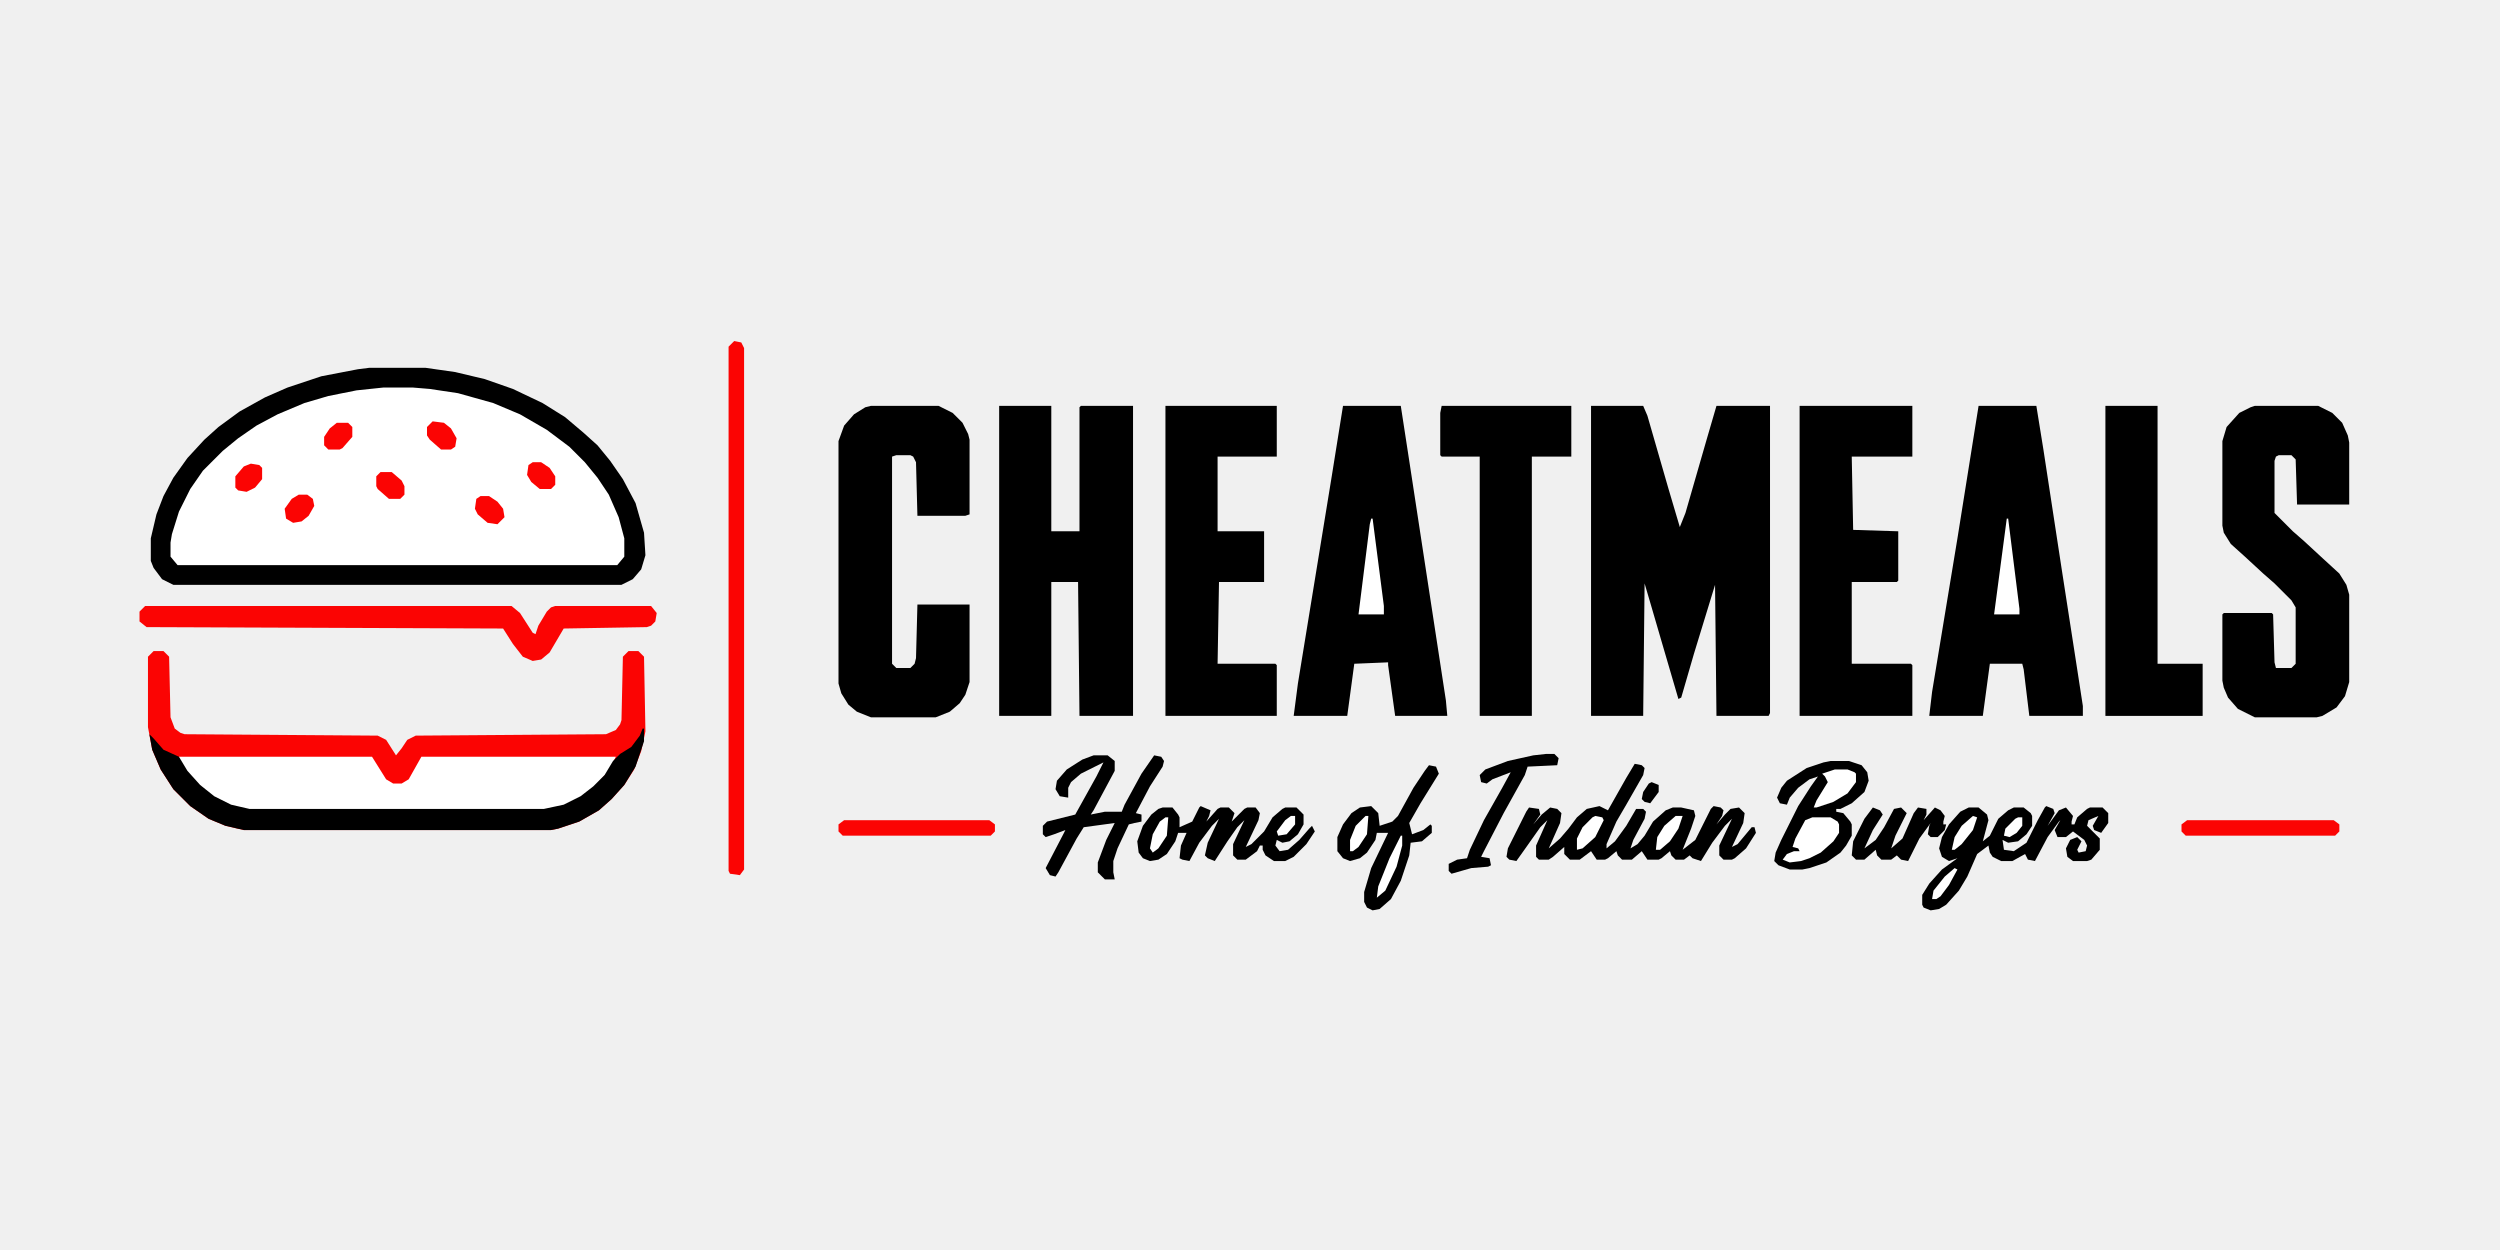
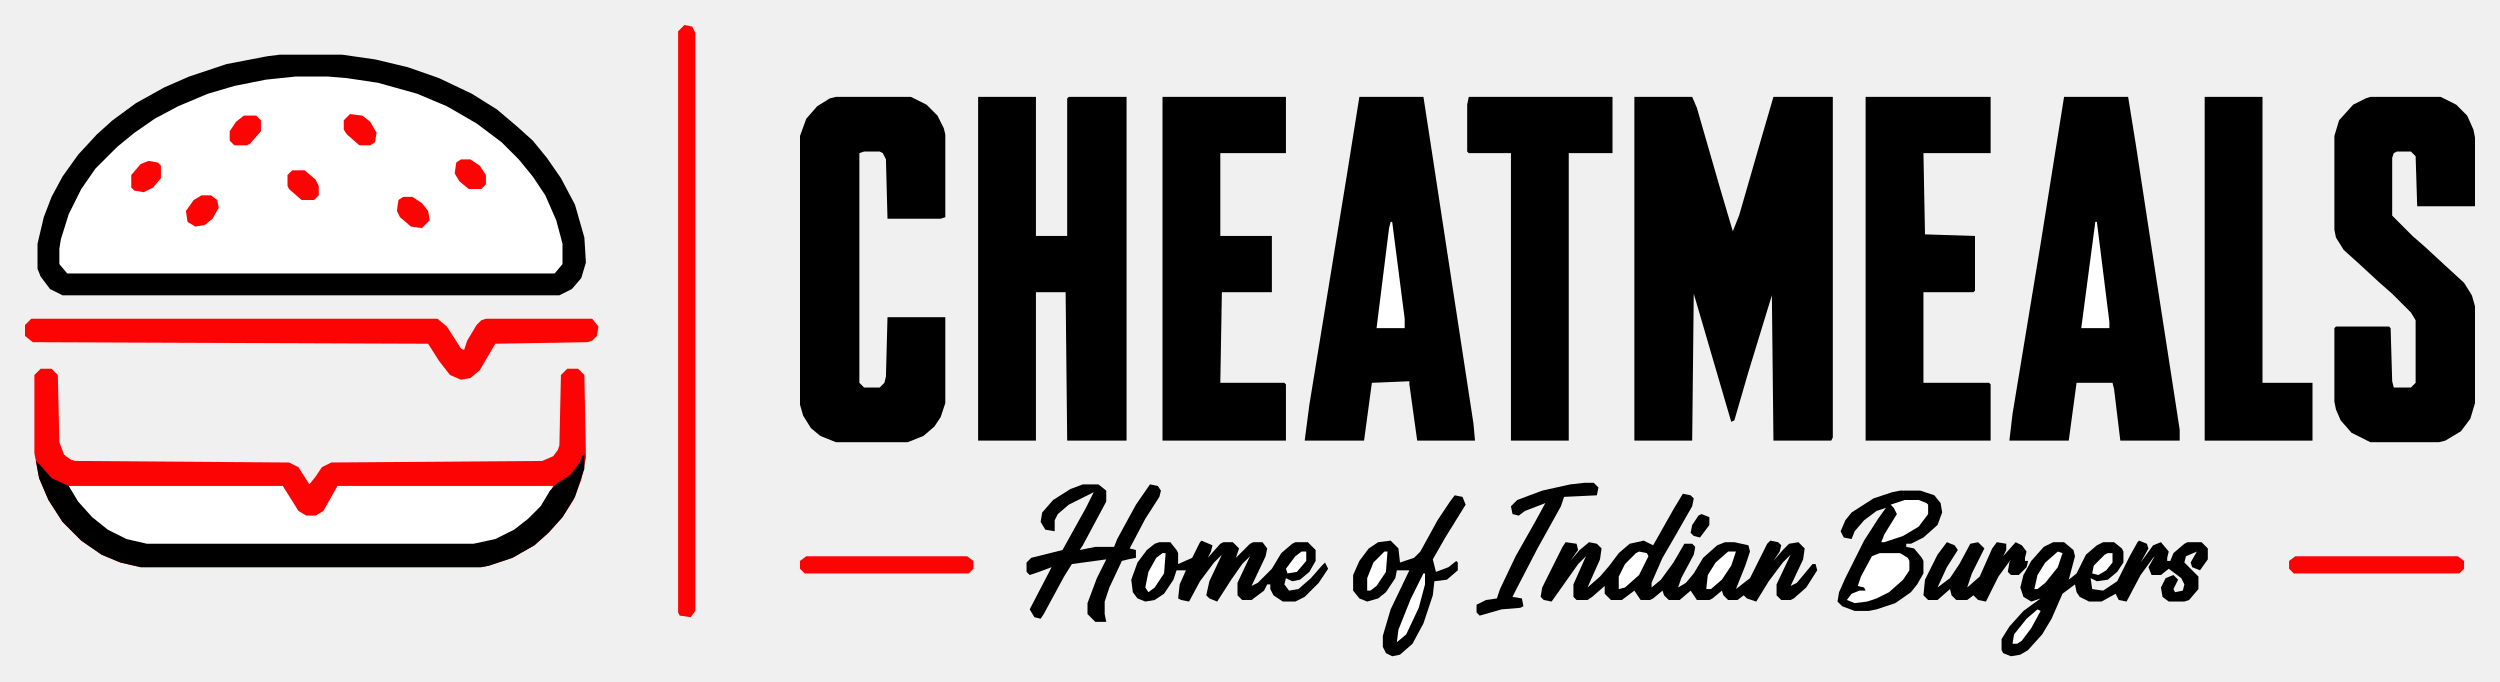
- <svg xmlns="http://www.w3.org/2000/svg" version="1.1" viewBox="0 0 1774 887">
+ <svg xmlns="http://www.w3.org/2000/svg" version="1.1" viewBox="83 226 1600 436">
  <path transform="translate(262,261)" d="m0 0h40l21 3 21 5 20 7 21 10 16 10 13 11 10 9 9 11 9 13 9 17 6 21 1 16-3 10-6 7-8 4h-318l-8-4-6-8-2-5v-16l4-17 5-13 7-13 10-14 12-13 10-9 15-11 18-10 16-7 24-8 26-5z" fill="#FFFFFF" />
  <path transform="translate(1129,288)" d="m0 0h37l3 7 15 52 8 27 4-10 15-52 7-24h38v218l-1 2h-37l-1-93-15 49-9 31-2 1-12-41-7-24-5-17-1 94h-37z" fill="#000000" />
  <path transform="translate(109,462)" d="m0 0h7l4 4 1 43 3 8 4 3 3 1 137 1 6 3 7 11 4-5 4-6 6-3 135-1 7-3 3-4 1-3 1-45 4-4h7l4 4 1 53-3 14-5 13-7 11-9 10-9 8-14 8-15 5-5 1h-218l-13-3-12-5-13-9-12-12-9-14-6-14-3-16v-50z" fill="#FB0403" />
  <path transform="translate(709,288)" d="m0 0h37v89h20v-88l1-1h37v220h-38l-1-95h-19v95h-37z" fill="#000000" />
  <path transform="translate(1404,288)" d="m0 0h41l5 31 13 85 11 71 4 26v7h-38l-4-33-1-4h-23l-5 37h-38l2-17 18-109z" fill="#000000" />
  <path transform="translate(953,288)" d="m0 0h41l6 39 11 72 15 98 1 11h-37l-5-36v-2l-24 1-5 37h-38l3-23 24-147z" fill="#000000" />
  <path transform="translate(618,288)" d="m0 0h48l10 5 7 7 4 8 1 4v53l-3 1h-34l-1-38-2-4-2-1h-10l-3 1v147l3 3h10l3-3 1-4 1-38h37v55l-3 9-4 6-7 6-10 4h-46l-10-4-6-5-5-8-2-7v-172l4-11 7-8 8-5z" fill="#000000" />
  <path transform="translate(1600,288)" d="m0 0h45l10 5 7 7 4 9 1 5v44h-37l-1-32-3-3h-9l-2 1-1 3v37l13 13 8 7 13 12 12 11 5 8 2 7v62l-3 10-6 8-10 6-4 1h-44l-12-6-7-8-3-7-1-5v-47l1-1h34l1 1 1 34 1 4h11l3-3v-40l-3-5-12-12-8-7-13-12-10-9-5-8-1-5v-60l3-10 9-10 8-4z" fill="#000000" />
  <path transform="translate(1277,288)" d="m0 0h80v36h-43l1 52 32 1v35l-1 1h-32v58h42l1 1v36h-80z" fill="#000000" />
  <path transform="translate(827,288)" d="m0 0h79v36h-42v53h33v36h-32l-1 58h41l1 1v36h-79z" fill="#000000" />
  <path transform="translate(262,261)" d="m0 0h40l21 3 21 5 20 7 21 10 16 10 13 11 10 9 9 11 9 13 9 17 6 21 1 16-3 10-6 7-8 4h-318l-8-4-6-8-2-5v-16l4-17 5-13 7-13 10-14 12-13 10-9 15-11 18-10 16-7 24-8 26-5zm10 14-19 2-20 4-17 5-19 8-15 8-13 9-11 9-14 14-9 13-8 16-5 16-1 6v10l5 6h312l5-6v-13l-4-15-7-16-8-12-9-11-11-11-16-12-19-11-19-8-25-7-20-3-12-1z" fill="#000000" />
  <path transform="translate(1023,288)" d="m0 0h92v36h-28v184h-37v-184h-27l-1-1v-30z" fill="#000000" />
  <path transform="translate(127,537)" d="m0 0h137l10 16 5 3h6l5-3 9-16h138l-5 10-9 10-8 7-10 6-12 4-7 1h-209l-13-3-15-8-12-11-7-9-3-5z" fill="#FFFFFF" />
  <path transform="translate(1494,288)" d="m0 0h37v183h32v37h-69z" fill="#000000" />
  <path transform="translate(103,430)" d="m0 0h260l6 5 9 14 2 1 2-6 6-10 3-3 3-1h68l4 5-1 6-3 3-3 1-59 1-10 17-6 5-6 1-7-3-7-9-7-11-253-1-5-4v-7z" fill="#FB0403" />
  <path transform="translate(456,517)" d="m0 0h1v9l-6 18-8 13-9 10-9 8-14 8-15 5-5 1h-218l-13-3-12-5-13-9-12-12-9-14-6-14-2-11 3 3 7 8 11 5 6 10 9 10 10 8 12 6 13 3h209l14-3 12-6 9-7 8-8 6-10 5-5 8-5 6-8z" fill="#000000" />
  <path transform="translate(1160,542)" d="m0 0 5 1 2 2-1 5-12 21-7 12-7 16v3l6-5 8-11 7-12h5l2 2-1 5-8 15-2 6 5-3 5-6 6-10 9-8 5-2h6l9 2 1 4-3 9-6 15 9-7 11-22 2-2 5 1 2 2-1 4-4 6 6-7 4-4 6-1 4 4-1 7-8 17 4-2 10-12h2l1 4-7 11-8 7-2 1h-6l-3-3v-7l9-19-5 5-9 12-8 13-6-2-2-2-4 3h-6l-3-3-1-3-6 5-2 1h-8l-4-6-7 6h-7l-3-3-1-3-6 5-2 1h-6l-4-6-8 6h-7l-4-4v-5l-8 7-3 2h-7l-2-2v-8l8-18-5 5-12 17-5 7-5-1-2-2 1-6 13-26 2-3 7 1 1 4-5 7 6-7 6-5 5 1 3 3-1 7-8 18 8-7 6-7 6-8 7-6 9-2 6 3 13-23z" fill="#000000" />
  <path transform="translate(521,242)" d="m0 0 5 1 2 4v370l-3 4-7-1-1-2v-372z" fill="#FB0403" />
  <path transform="translate(1452,572)" d="m0 0 5 2 1 3-5 9 8-11 5-2 5 6-1 4v2h2l2-5 7-6 2-1h9l4 4v7l-5 7-5-2-1-3 4-7-7 3-1 4 9 9v8l-6 7-3 1h-10l-4-3-1-6 3-6 5-2 3 3-3 6 1 2 5-1 1-4-2-4-8-6-5 4h-6l-2-5 4-7-1 1-8 11-9 17-5-1-2-4-9 5h-8l-6-3-2-3-1-5-8 6-7 16-6 10-9 10-5 3-6 1-5-2-1-2v-7l5-8 9-10 11-8-6 2-5-3-2-6 2-8 5-9 8-9 6-3h7l6 5 1 4-4 15 5-4 6-12 7-6 4-2h7l5 4 1 2v7l-4 6-6 5-7 1-4-2 1 7 7 1 9-6 8-16 5-9z" fill="#000000" />
  <path transform="translate(1299,540)" d="m0 0h13l9 3 4 5 1 6-3 8-9 8-8 4h-3v2l5 1 5 6 1 2v8l-4 7-4 5-10 7-12 4-5 1h-9l-8-3-3-3 1-6 4-9 12-24 9-14 5-7-6 2-8 6-6 7-2 5-5-1-2-4 3-7 4-5 14-9 12-4z" fill="#000000" />
  <path transform="translate(852,572)" d="m0 0 7 3-1 4-2 4 8-9 2-1h6l4 4-2 6 9-9 2-1h6l3 4-1 5-9 19 4-2 9-9 6-10 7-6 2-1h8l5 5v7l-4 7-6 5-5 1-4-2-1 4 3 4 6-1 8-7 7-8 2-2 2 4-6 9-9 9-6 3h-8l-6-4-2-4v-3h-2l-2 4-8 6h-6l-3-3v-8l8-17-5 5-7 10-9 14-5-2-2-2 2-9 8-17-5 5-9 12-7 13-5-1-2-1 1-9 4-9h-6l-2 6-6 9-6 4-6 1-5-2-3-4-1-8 4-11 6-8 5-4 3-1h7l4 5 1 2v7l9-4 5-10z" fill="#000000" />
  <path transform="translate(1014,543)" d="m0 0 5 1 2 5-13 21-8 14 2 8 8-3 5-4 1 1v5l-7 6-8 1-1 9-6 18-7 13-8 7-5 1-4-2-2-4v-7l5-17 12-25h-3-5l-1 5-6 9-5 4-7 2-5-2-4-5v-10l4-9 6-8 6-4 8-1 5 5 1 9 9-3 4-4 11-20 8-12z" fill="#000000" />
  <path transform="translate(776,536)" d="m0 0h10l5 4v7l-15 28-2 3 10-2h12l2-5 12-22 9-13 5 1 2 3-1 4-9 14-10 19 4 1v5l-5 1-4 1-8 17-3 9v8l1 5h-7l-5-5v-7l6-16 6-12-22 3-5 8-13 24-2 3-4-1-3-5 13-25 1-2-8 3-6 2-2-2v-6l3-3 20-5 15-27 5-10-16 8-7 6-2 4v7l-6-1-3-5 1-6 7-8 11-7z" fill="#000000" />
  <path transform="translate(1329,573)" d="m0 0 5 2 2 3-7 11-6 13 8-6 6-9 7-13 5-1 4 4-8 16-3 9 8-7 8-18 3-4 6 1v4l-2 4 8-9 4 2 3 4-1 4v2h2l-1 4-5 5h-5l-2-2 1-6 1-2-8 11-8 16-5-1-3-3-4 3h-7l-3-3-1-4-8 7h-6l-3-3 1-10 8-16z" fill="#000000" />
  <path transform="translate(1097,535)" d="m0 0h6l3 3-1 5-21 1-2 6-15 27-14 27-2 4 6 1 1 5-2 1-12 1-14 4-2-2v-5l6-3 7-1 2-6 10-21 13-23 6-11-13 5-4 3-4-1-1-5 4-4 16-6 18-4z" fill="#000000" />
  <path transform="translate(1552,582)" d="m0 0h104l4 3v5l-3 3h-106l-3-3v-5z" fill="#FB0403" />
  <path transform="translate(599,582)" d="m0 0h103l4 3v5l-3 3h-105l-3-3v-5z" fill="#FB0403" />
  <path transform="translate(1286,580)" d="m0 0h13l5 3 1 2v6l-4 6-9 8-8 4-6 2-8 1-5-2 3-4 5-2h4l-1-2-4-1 2-6 7-13z" fill="#FFFFFF" />
  <path transform="translate(973,368)" d="m0 0h1l8 62v6h-18l8-64z" fill="#FFFFFF" />
  <path transform="translate(1424,368)" d="m0 0h1l8 64v4h-18z" fill="#FFFFFF" />
  <path transform="translate(1302,546)" d="m0 0h9l5 2 1 1v6l-6 8-10 6-12 4h-2l2-5 8-13-2-4-2-2z" fill="#FFFFFF" />
  <path transform="translate(307,299)" d="m0 0 8 1 5 4 4 7-1 6-3 2h-7l-8-7-2-3v-6z" fill="#FB0403" />
  <path transform="translate(341,352)" d="m0 0h6l6 4 4 5 1 6-5 5-7-1-7-6-2-4 1-7z" fill="#FB0403" />
  <path transform="translate(212,351)" d="m0 0h6l4 3 1 5-4 7-5 4-6 1-5-3-1-7 5-7z" fill="#FB0403" />
  <path transform="translate(270,335)" d="m0 0h8l7 6 2 4v6l-3 3h-8l-8-7-1-2v-7z" fill="#FB0403" />
  <path transform="translate(239,300)" d="m0 0h8l3 3v7l-7 8-2 1h-8l-3-3v-6l4-6z" fill="#FB0403" />
  <path transform="translate(378,328)" d="m0 0h6l6 4 4 6v6l-3 3h-8l-6-5-3-5 1-7z" fill="#FB0403" />
  <path transform="translate(178,329)" d="m0 0 6 1 2 2v8l-5 6-6 3-6-1-2-2v-8l6-7z" fill="#FB0403" />
  <path transform="translate(1132,579)" d="m0 0 5 1 1 2-6 12-9 8-4 1v-8l4-8 7-7z" fill="#FFFFFF" />
  <path transform="translate(994,593)" d="m0 0h1v7l-4 15-8 17-6 5 1-8 8-20z" fill="#FFFFFF" />
  <path transform="translate(1189,579)" d="m0 0h5l-3 9-6 9-7 6h-3l1-9 5-8z" fill="#FFFFFF" />
  <path transform="translate(969,579)" d="m0 0h2l-1 13-6 9-4 3h-2v-8l4-10 5-5z" fill="#FFFFFF" />
  <path transform="translate(827,580)" d="m0 0h2l-1 13-6 9-4 3-2-3 2-10 5-9z" fill="#FFFFFF" />
  <path transform="translate(1400,579)" d="m0 0 3 1-3 9-8 10-5 4h-2l2-9 5-8z" fill="#FFFFFF" />
  <path transform="translate(1387,616)" d="m0 0 2 1-6 11-6 8-3 2h-3l1-6 8-10z" fill="#FFFFFF" />
  <path transform="translate(1172,555)" d="m0 0 5 2v5l-6 8-4-1-2-2 1-5 4-6z" fill="#000000" />
  <path transform="translate(916,579)" d="m0 0h3v6l-6 7-6 1-1-3 6-8z" fill="#FFFFFF" />
  <path transform="translate(1432,580)" d="m0 0h3v6l-4 5-5 3-4-1 1-5 7-7z" fill="#FFFFFF" />
</svg>
